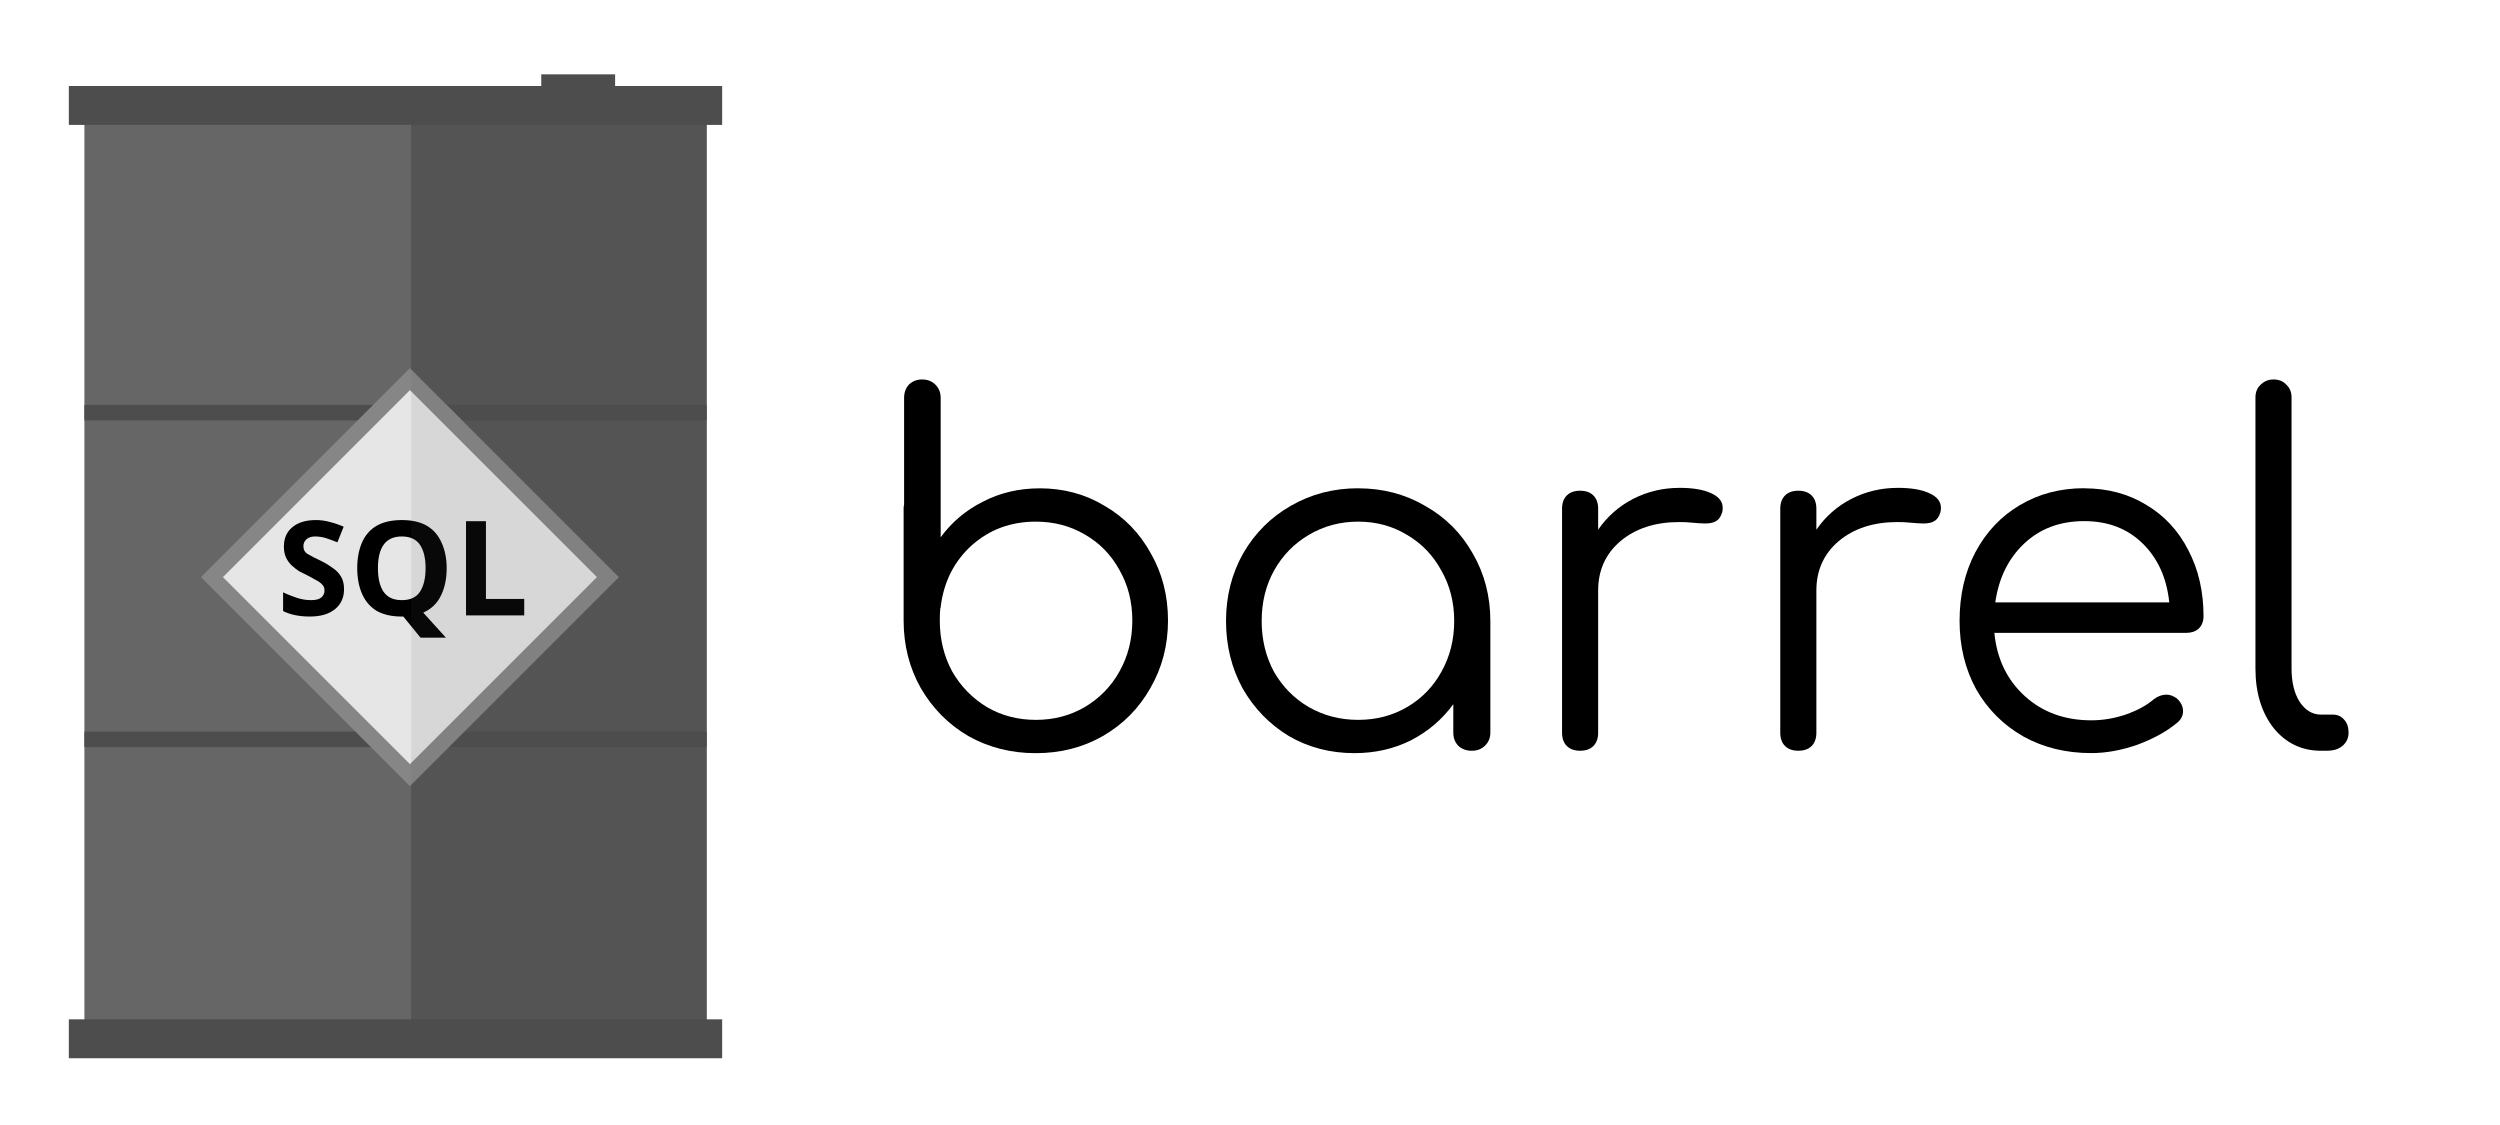
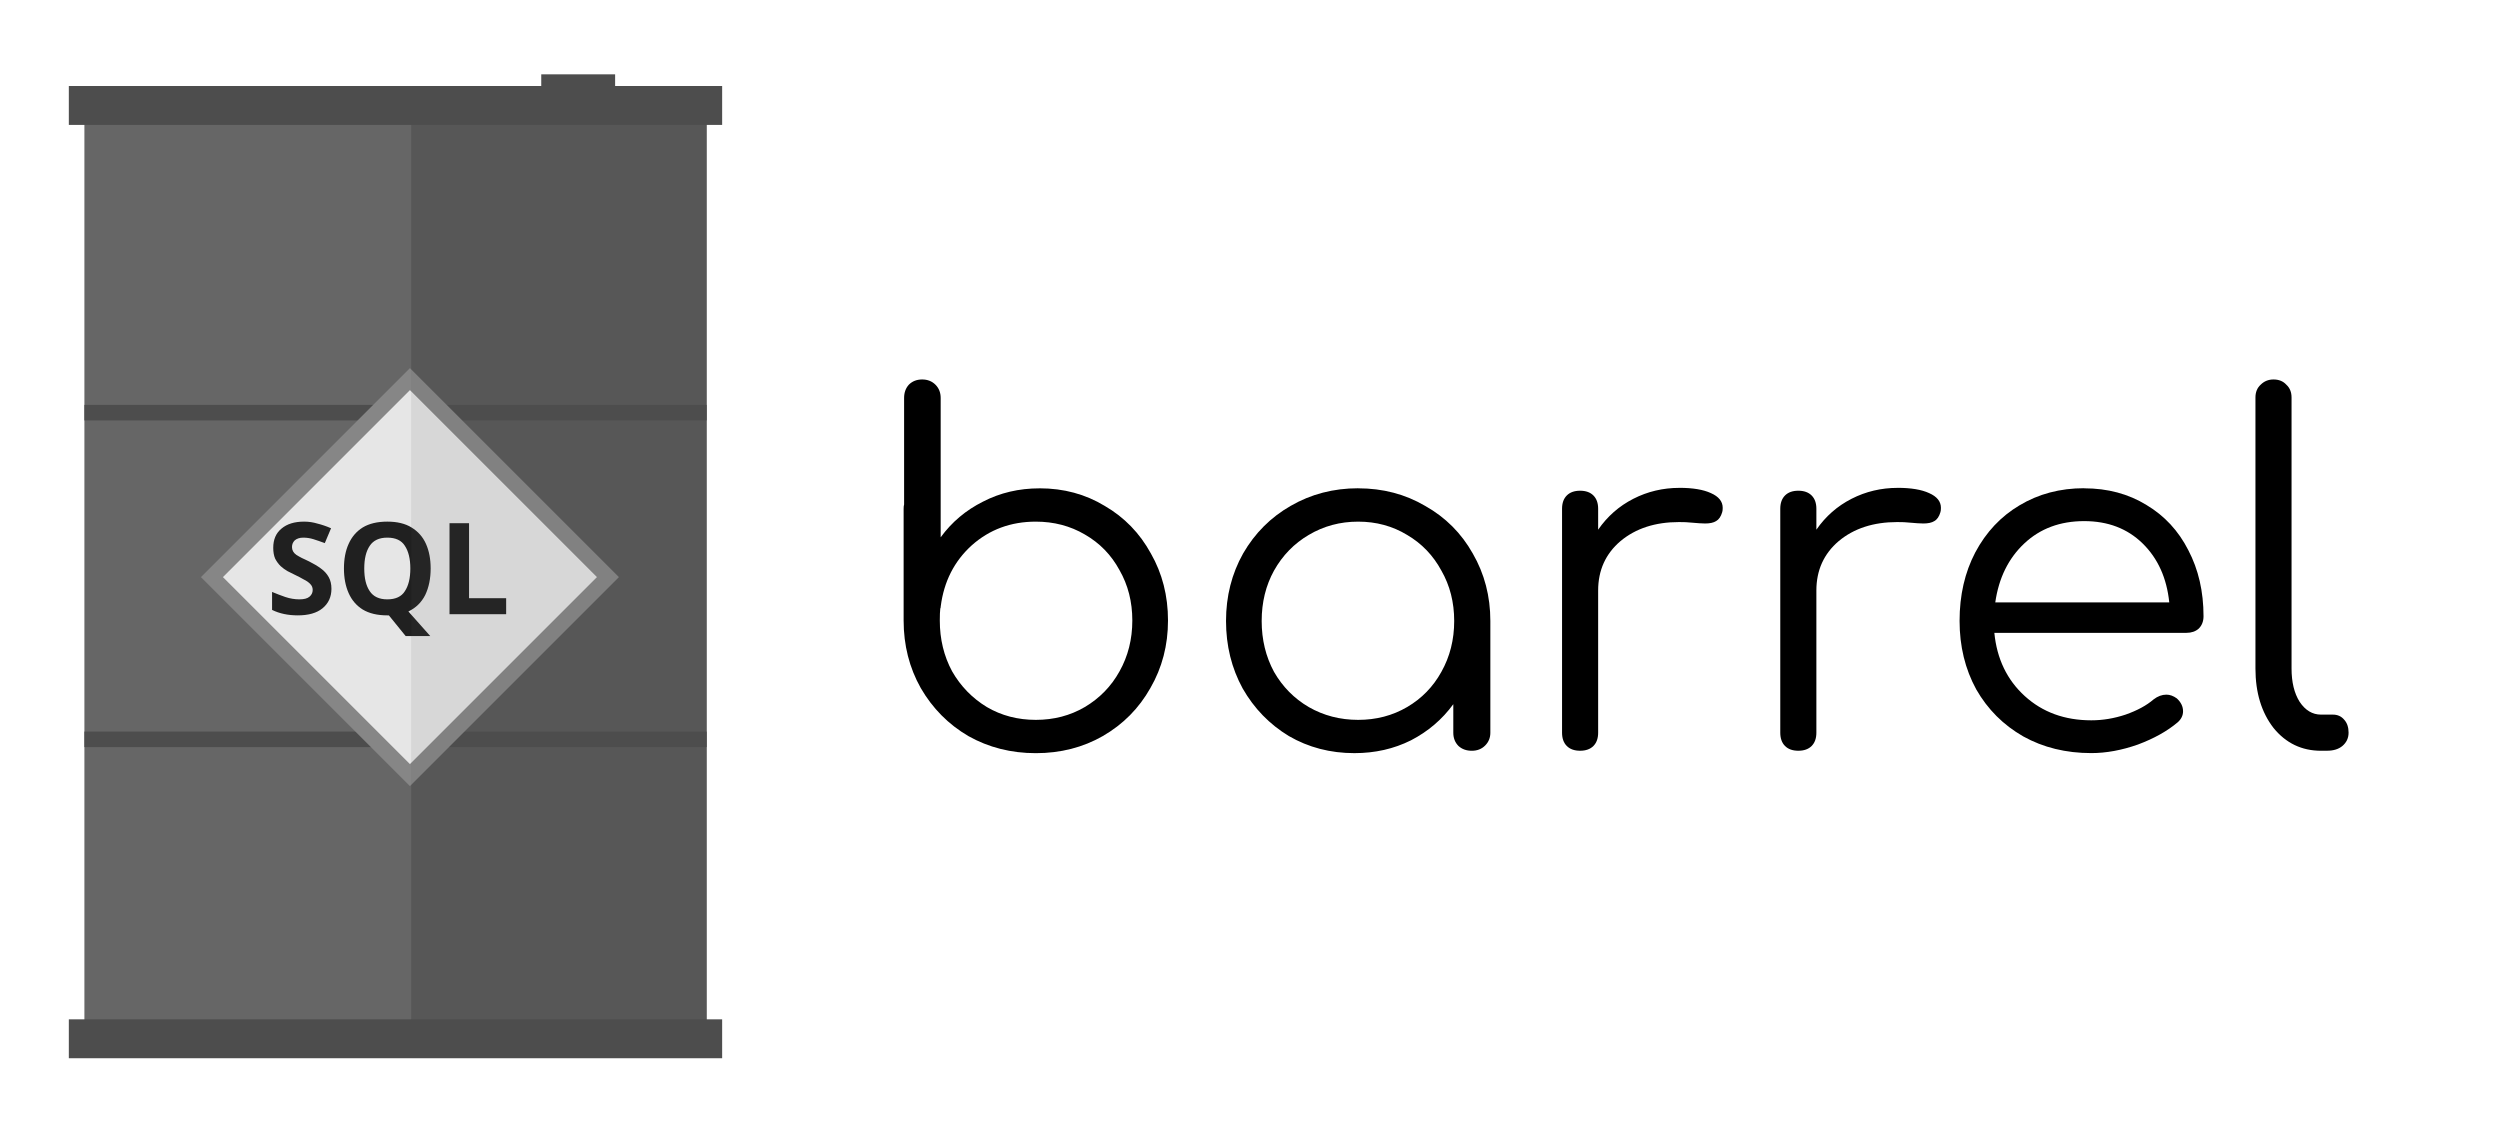
<svg xmlns="http://www.w3.org/2000/svg" width="10cm" height="4.5cm" viewBox="0 0 100 45" version="1.1" id="svg8">
  <defs id="defs2" />
  <g id="layer1" transform="translate(0,-252.0003)">
    <g aria-label="barrel" style="font-style:normal;font-variant:normal;font-weight:bold;font-stretch:normal;font-size:20.376px;line-height:1.25;font-family:Quicksand;-inkscape-font-specification:'Quicksand Bold';letter-spacing:0px;word-spacing:0px;fill:#000000;fill-opacity:1;stroke:none;stroke-width:0.509" id="text968">
      <path d="m 41.585,271.533 q 1.445,0 2.605,0.704 1.179,0.685 1.845,1.902 0.685,1.198 0.685,2.681 0,1.483 -0.704,2.701 -0.685,1.217 -1.902,1.921 -1.198,0.685 -2.681,0.685 -1.483,0 -2.701,-0.685 -1.198,-0.704 -1.902,-1.921 -0.685,-1.217 -0.685,-2.701 v -4.469 q 0,-0.114 0.019,-0.171 v -4.26 q 0,-0.323 0.19,-0.532 0.209,-0.209 0.532,-0.209 0.323,0 0.532,0.209 0.209,0.209 0.209,0.532 v 5.572 q 0.666,-0.913 1.693,-1.426 1.027,-0.532 2.263,-0.532 z m -0.152,9.262 q 1.084,0 1.959,-0.513 0.894,-0.532 1.388,-1.426 0.513,-0.913 0.513,-2.035 0,-1.122 -0.513,-2.016 -0.494,-0.913 -1.388,-1.426 -0.875,-0.513 -1.959,-0.513 -1.502,0 -2.567,0.951 -1.046,0.951 -1.236,2.434 0,0.057 -0.019,0.095 -0.019,0.152 -0.019,0.475 0,1.122 0.494,2.035 0.513,0.894 1.388,1.426 0.875,0.513 1.959,0.513 z" style="font-style:normal;font-variant:normal;font-weight:normal;font-stretch:normal;font-size:19.018px;font-family:Comfortaa;-inkscape-font-specification:Comfortaa;stroke-width:0.509" id="path841" />
      <path d="m 54.327,271.533 q 1.483,0 2.681,0.704 1.217,0.685 1.902,1.902 0.704,1.217 0.704,2.701 v 4.469 q 0,0.304 -0.209,0.513 -0.209,0.209 -0.532,0.209 -0.323,0 -0.532,-0.19 -0.209,-0.209 -0.209,-0.532 v -1.141 q -0.666,0.913 -1.693,1.445 -1.027,0.513 -2.263,0.513 -1.445,0 -2.624,-0.685 -1.16,-0.704 -1.845,-1.902 -0.666,-1.217 -0.666,-2.701 0,-1.483 0.685,-2.701 0.704,-1.217 1.902,-1.902 1.217,-0.704 2.701,-0.704 z m 0,9.262 q 1.084,0 1.959,-0.513 0.875,-0.513 1.369,-1.407 0.513,-0.913 0.513,-2.035 0,-1.122 -0.513,-2.016 -0.494,-0.913 -1.369,-1.426 -0.875,-0.532 -1.959,-0.532 -1.084,0 -1.978,0.532 -0.875,0.513 -1.388,1.426 -0.494,0.894 -0.494,2.016 0,1.122 0.494,2.035 0.513,0.894 1.388,1.407 0.894,0.513 1.978,0.513 z" style="font-style:normal;font-variant:normal;font-weight:normal;font-stretch:normal;font-size:19.018px;font-family:Comfortaa;-inkscape-font-specification:Comfortaa;stroke-width:0.509" id="path843" />
      <path d="m 67.178,271.514 q 0.799,0 1.255,0.209 0.475,0.209 0.475,0.59 0,0.114 -0.019,0.171 -0.076,0.266 -0.247,0.361 -0.152,0.095 -0.437,0.095 -0.171,0 -0.59,-0.038 -0.152,-0.019 -0.456,-0.019 -1.426,0 -2.339,0.761 -0.894,0.761 -0.894,1.978 v 5.686 q 0,0.342 -0.19,0.532 -0.19,0.19 -0.532,0.19 -0.342,0 -0.532,-0.19 -0.19,-0.19 -0.19,-0.532 v -8.957 q 0,-0.342 0.19,-0.532 0.19,-0.19 0.532,-0.19 0.342,0 0.532,0.19 0.19,0.19 0.19,0.532 v 0.837 q 0.552,-0.799 1.407,-1.236 0.856,-0.437 1.845,-0.437 z" style="font-style:normal;font-variant:normal;font-weight:normal;font-stretch:normal;font-size:19.018px;font-family:Comfortaa;-inkscape-font-specification:Comfortaa;stroke-width:0.509" id="path845" />
      <path d="m 75.907,271.514 q 0.799,0 1.255,0.209 0.475,0.209 0.475,0.59 0,0.114 -0.019,0.171 -0.076,0.266 -0.247,0.361 -0.152,0.095 -0.437,0.095 -0.171,0 -0.59,-0.038 -0.152,-0.019 -0.456,-0.019 -1.426,0 -2.339,0.761 -0.894,0.761 -0.894,1.978 v 5.686 q 0,0.342 -0.19,0.532 -0.19,0.19 -0.532,0.19 -0.342,0 -0.532,-0.19 -0.19,-0.19 -0.19,-0.532 v -8.957 q 0,-0.342 0.19,-0.532 0.19,-0.19 0.532,-0.19 0.342,0 0.532,0.19 0.19,0.19 0.19,0.532 v 0.837 q 0.552,-0.799 1.407,-1.236 0.856,-0.437 1.845,-0.437 z" style="font-style:normal;font-variant:normal;font-weight:normal;font-stretch:normal;font-size:19.018px;font-family:Comfortaa;-inkscape-font-specification:Comfortaa;stroke-width:0.509" id="path847" />
      <path d="m 83.367,271.533 q 1.407,0 2.491,0.666 1.084,0.647 1.674,1.807 0.609,1.16 0.609,2.643 0,0.304 -0.19,0.494 -0.19,0.171 -0.494,0.171 h -7.683 q 0.152,1.559 1.217,2.529 1.065,0.97 2.662,0.97 0.685,0 1.369,-0.228 0.704,-0.247 1.122,-0.609 0.247,-0.19 0.513,-0.19 0.209,0 0.418,0.152 0.247,0.228 0.247,0.513 0,0.247 -0.209,0.437 -0.628,0.532 -1.597,0.894 -0.97,0.342 -1.864,0.342 -1.521,0 -2.72,-0.666 -1.198,-0.685 -1.883,-1.883 -0.666,-1.217 -0.666,-2.739 0,-1.54 0.628,-2.739 0.647,-1.217 1.769,-1.883 1.141,-0.685 2.586,-0.685 z m 0,1.312 q -1.445,0 -2.396,0.894 -0.951,0.894 -1.16,2.358 h 6.96 q -0.152,-1.464 -1.065,-2.358 -0.913,-0.894 -2.339,-0.894 z" style="font-style:normal;font-variant:normal;font-weight:normal;font-stretch:normal;font-size:19.018px;font-family:Comfortaa;-inkscape-font-specification:Comfortaa;stroke-width:0.509" id="path849" />
      <path d="m 92.843,282.031 q -1.16,0 -1.902,-0.913 -0.723,-0.932 -0.723,-2.377 v -10.84 q 0,-0.323 0.209,-0.513 0.209,-0.209 0.513,-0.209 0.323,0 0.513,0.209 0.209,0.19 0.209,0.513 v 10.84 q 0,0.818 0.323,1.331 0.342,0.513 0.856,0.513 h 0.475 q 0.285,0 0.456,0.209 0.171,0.19 0.171,0.513 0,0.323 -0.247,0.532 -0.228,0.19 -0.609,0.19 z" style="font-style:normal;font-variant:normal;font-weight:normal;font-stretch:normal;font-size:19.018px;font-family:Comfortaa;-inkscape-font-specification:Comfortaa;stroke-width:0.509" id="path851" />
    </g>
    <g id="g839" transform="translate(0,0.0917458)">
      <rect y="256.672" x="3.376" height="36.679" width="24.889" id="rect815-6-7" style="opacity:1;fill:#666666;fill-opacity:1;stroke:none;stroke-width:2.766;stroke-linecap:round;stroke-linejoin:round;stroke-miterlimit:4;stroke-dasharray:none;stroke-dashoffset:0;stroke-opacity:0.649;paint-order:fill markers stroke" />
      <rect y="255.349" x="2.753" height="1.556" width="26.133" id="rect815" style="opacity:1;fill:#4d4d4d;fill-opacity:1;stroke:none;stroke-width:0.779;stroke-linecap:round;stroke-linejoin:round;stroke-miterlimit:4;stroke-dasharray:none;stroke-dashoffset:0;stroke-opacity:0.649;paint-order:fill markers stroke" />
      <rect y="292.682" x="2.753" height="1.556" width="26.133" id="rect815-3" style="opacity:1;fill:#4d4d4d;fill-opacity:1;stroke:none;stroke-width:0.779;stroke-linecap:round;stroke-linejoin:round;stroke-miterlimit:4;stroke-dasharray:none;stroke-dashoffset:0;stroke-opacity:0.649;paint-order:fill markers stroke" />
      <rect y="268.104" x="3.376" height="0.622" width="24.889" id="rect815-5" style="opacity:1;fill:#4d4d4d;fill-opacity:1;stroke:none;stroke-width:0.741;stroke-linecap:round;stroke-linejoin:round;stroke-miterlimit:4;stroke-dasharray:none;stroke-dashoffset:0;stroke-opacity:0.649;paint-order:fill markers stroke" />
      <rect y="281.171" x="3.376" height="0.622" width="24.889" id="rect815-5-5" style="opacity:1;fill:#4d4d4d;fill-opacity:1;stroke:none;stroke-width:0.741;stroke-linecap:round;stroke-linejoin:round;stroke-miterlimit:4;stroke-dasharray:none;stroke-dashoffset:0;stroke-opacity:0.649;paint-order:fill markers stroke" />
-       <rect y="255.377" x="16.447" height="38.852" width="11.822" id="rect815-6-8" style="opacity:0.707;fill:#4d4d4d;fill-opacity:1;stroke:none;stroke-width:2.686;stroke-linecap:round;stroke-linejoin:round;stroke-miterlimit:4;stroke-dasharray:none;stroke-dashoffset:0;stroke-opacity:0.649;paint-order:fill markers stroke" />
+       <rect y="255.377" x="16.447" height="38.852" width="11.822" id="rect815-6-8" style="opacity:0.55;fill:#4d4d4d;fill-opacity:1;stroke:none;stroke-width:2.686;stroke-linecap:round;stroke-linejoin:round;stroke-miterlimit:4;stroke-dasharray:none;stroke-dashoffset:0;stroke-opacity:0.649;paint-order:fill markers stroke" />
      <rect transform="rotate(-45)" y="200.444" x="-188.455" height="11.2" width="11.2" id="rect909" style="opacity:1;fill:#e6e6e6;fill-opacity:1;stroke:#868686;stroke-width:0.622;stroke-linecap:square;stroke-linejoin:miter;stroke-miterlimit:4;stroke-dasharray:none;stroke-dashoffset:0;stroke-opacity:1;paint-order:markers fill stroke" />
-       <text id="text913" y="276.522" x="11.075" style="font-style:normal;font-variant:normal;font-weight:bold;font-stretch:normal;font-size:13.17px;line-height:1.25;font-family:Quicksand;-inkscape-font-specification:'Quicksand Bold';letter-spacing:0px;word-spacing:0px;fill:#000000;fill-opacity:1;stroke:none;stroke-width:0.329" xml:space="preserve">
-         <tspan style="font-style:normal;font-variant:normal;font-weight:bold;font-stretch:normal;font-size:5.268px;font-family:Quicksand;-inkscape-font-specification:'Quicksand Bold';stroke-width:0.329" y="276.522" x="11.075" id="tspan911">SQL</tspan>
+       <text id="text913" y="276.473" x="10.649" style="font-style:normal;font-variant:normal;font-weight:bold;font-stretch:normal;font-size:12.764px;line-height:1.25;font-family:Quicksand;-inkscape-font-specification:'Quicksand Bold';letter-spacing:0px;word-spacing:0px;fill:#202020;fill-opacity:1;stroke:none;stroke-width:0.319" xml:space="preserve">
+         <tspan style="font-style:normal;font-variant:normal;font-weight:bold;font-stretch:normal;font-size:5.106px;font-family:Quicksand;-inkscape-font-specification:'Quicksand Bold';fill:#202020;fill-opacity:1;stroke-width:0.319" y="276.473" x="10.649" id="tspan911">SQL</tspan>
      </text>
+       <rect y="254.882" x="21.65" height="1.556" width="2.955" id="rect815-4" style="opacity:1;fill:#4d4d4d;fill-opacity:1;stroke:none;stroke-width:0.262;stroke-linecap:round;stroke-linejoin:round;stroke-miterlimit:4;stroke-dasharray:none;stroke-dashoffset:0;stroke-opacity:0.649;paint-order:fill markers stroke" />
      <rect y="255.377" x="16.447" height="38.852" width="11.822" id="rect815-6-8-0" style="opacity:0.1;fill:#4d4d4d;fill-opacity:1;stroke:none;stroke-width:2.686;stroke-linecap:round;stroke-linejoin:round;stroke-miterlimit:4;stroke-dasharray:none;stroke-dashoffset:0;stroke-opacity:0.649;paint-order:fill markers stroke" />
-       <rect y="254.882" x="21.65" height="1.556" width="2.955" id="rect815-4" style="opacity:1;fill:#4d4d4d;fill-opacity:1;stroke:none;stroke-width:0.262;stroke-linecap:round;stroke-linejoin:round;stroke-miterlimit:4;stroke-dasharray:none;stroke-dashoffset:0;stroke-opacity:0.649;paint-order:fill markers stroke" />
    </g>
  </g>
</svg>
